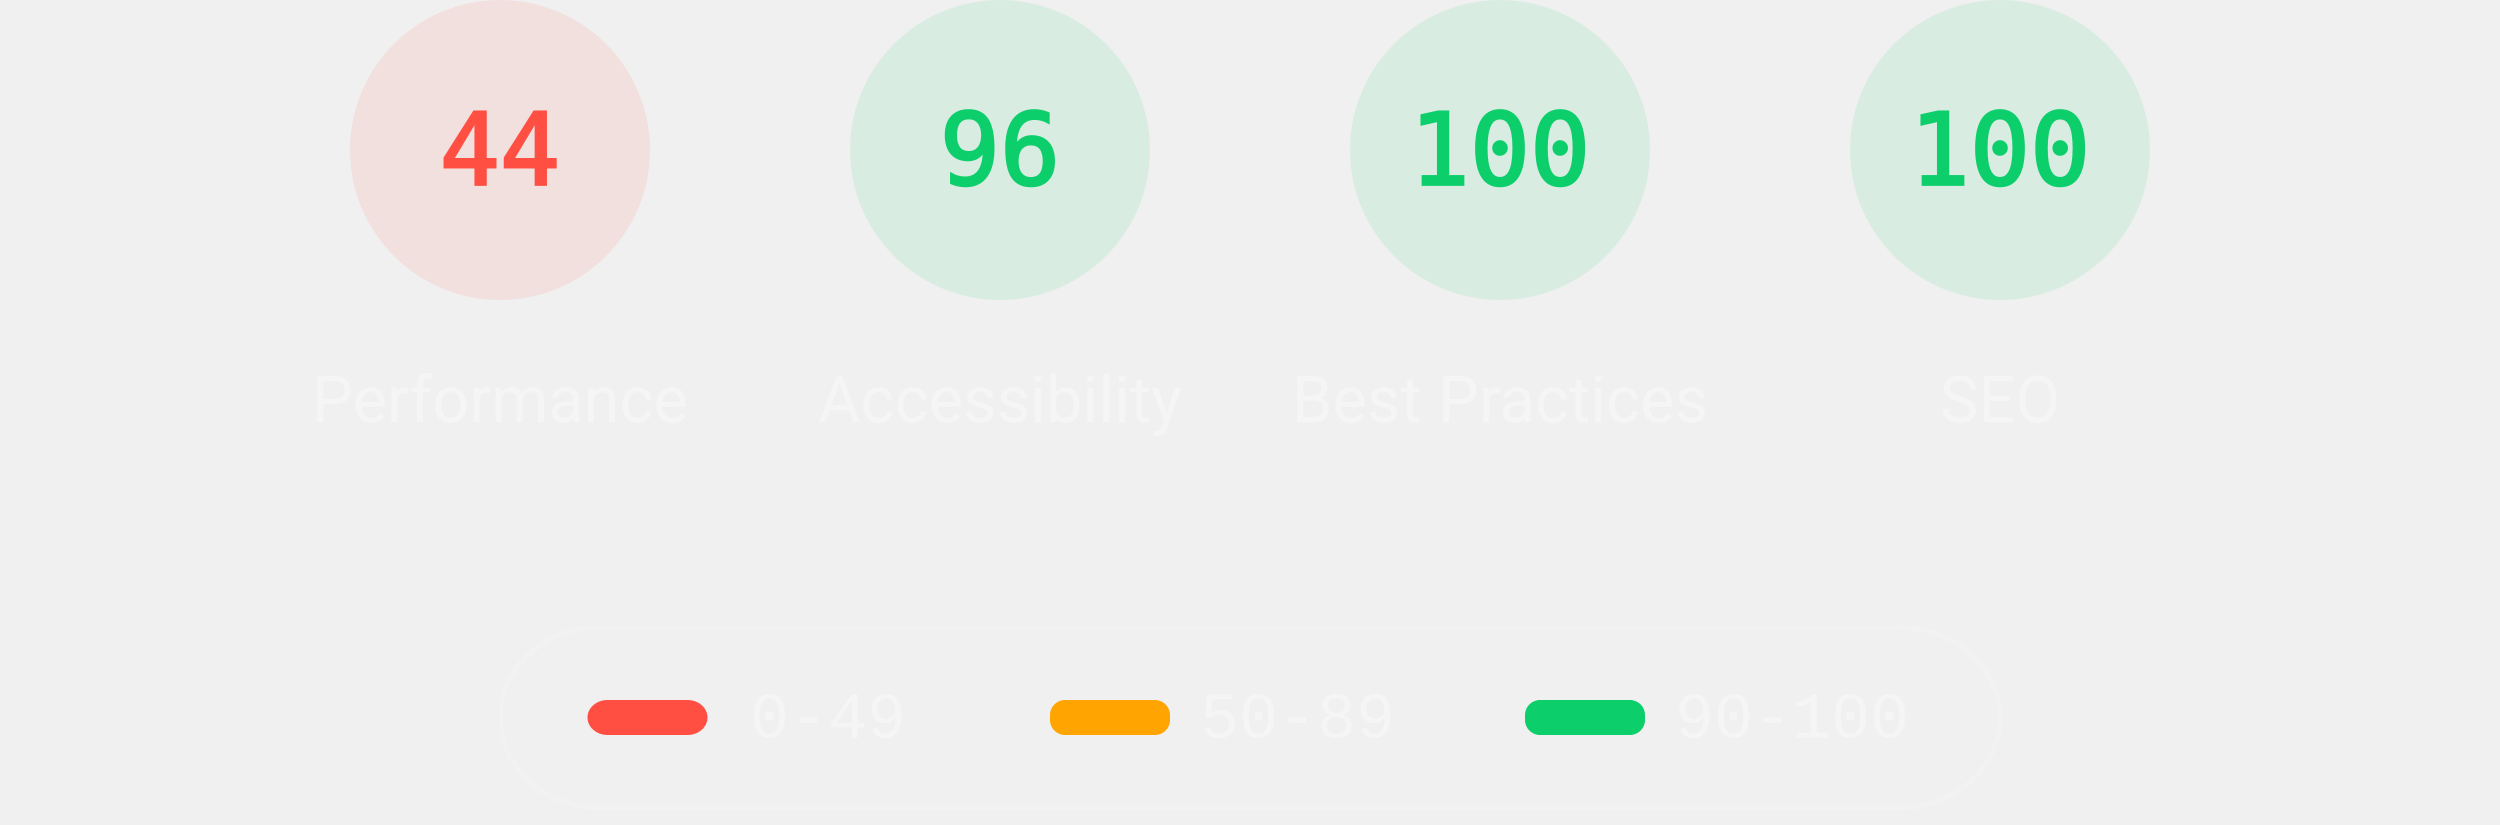
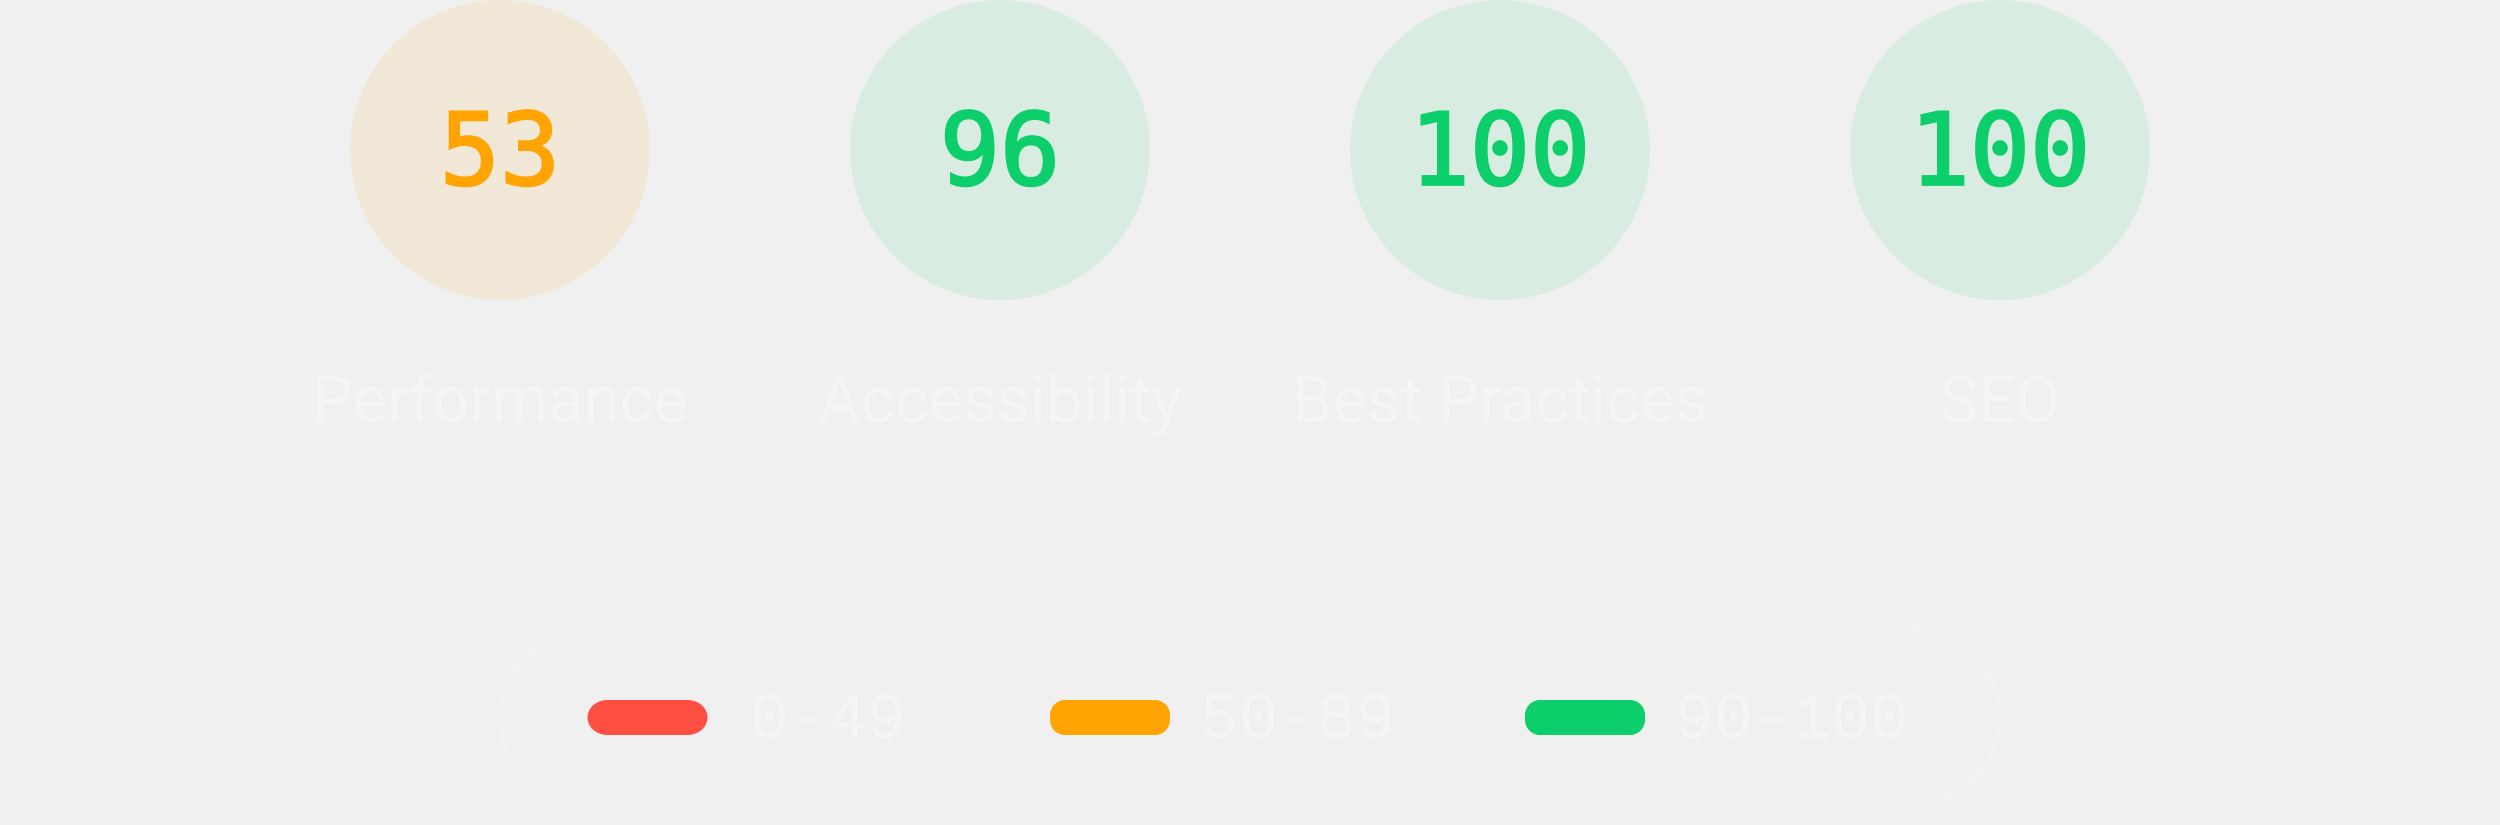
<svg xmlns="http://www.w3.org/2000/svg" class="theme--dark" fill="none" width="1000" height="330">
  <style>
			.gauge-base {
				opacity: 0.1
			}

			.gauge-arc {
				fill: none;
				animation-delay: 250ms;
				stroke-linecap: round;
				transform: rotate(-90deg);
				transform-origin: 100px 60px;
				animation: load-gauge 1s ease forwards
			}

			.guage-text {
				font-size: 40px;
				font-family: monospace;
				text-align: center
			}

			.guage-red {
				color: #ff4e42;
				fill: #ff4e42;
				stroke: #ff4e42
			}
			.guage-orange {
				color: #ffa400;
				fill: #ffa400;
				stroke: #ffa400
			}
			.guage-green {
				color: #0cce6b;
				fill: #0cce6b;
				stroke: #0cce6b
			}
			.theme--agnostic .guage-undefined {
				color: #5c5c5c;
				fill: #5c5c5c;
				stroke: #5c5c5c
			}
			.theme--light .guage-undefined {
				color: #1e1e1e;
				fill: #1e1e1e;
				stroke: #1e1e1e
			}
			.theme--dark .guage-undefined {
				color: #f5f5f5;
				fill: #f5f5f5;
				stroke: #f5f5f5
			}

			.guage-title {
				stroke: none;
				font-size: 26px;
				line-height: 26px;
				font-family: Roboto, Halvetica, Arial, sans-serif
			}
			.metric.guage-title {
				font-family: 'Courier New', Courier, monospace
			}
			.theme--agnostic .guage-title {
				color: #737373;
				fill: #737373
			}
			.theme--light .guage-title {
				color: #212121;
				fill: #212121
			}
			.theme--dark .guage-title {
				color: #f5f5f5;
				fill: #f5f5f5
			}

			@keyframes load-gauge {
				from {
					stroke-dasharray: 0 352.858
				}
			}
			.lh-gauge--pwa__disc {
				fill: #e0e0e0
			}
			.lh-gauge--pwa__logo {
				position: relative;
				fill: #b0b0b0
			}
			.lh-gauge--pwa__invisible {
				display: none
			}
			.lh-gauge--pwa__visible {
				display: inline
			}
			.guage-invisible {
				display: none
			}
			.lh-gauge--pwa__logo--primary-color {
				fill: #304ffe
			}
			.theme--agnostic .lh-gauge--pwa__logo--secondary-color {
				fill: #787878
			}
			.theme--light .lh-gauge--pwa__logo--secondary-color {
				fill: #3d3d3d
			}
			.theme--dark .lh-gauge--pwa__logo--secondary-color {
				fill: #d8b6b6
			}
			.theme--light #svg_2 {
				stroke: #00000022
			}
			.theme--agnostic #svg_2 {
				stroke: #616161
			}
			.theme--light #svg_2 {
				stroke: #00000022
			}
			.theme--dark #svg_2 {
				stroke: #f5f5f566
			}
		</style>
-   <svg class="guage-div guage-perf guage-red" viewBox="0 0 200 200" width="200" height="200" x="100" y="0">
-     <circle class="gauge-base" r="56" cx="100" cy="60" stroke-width="8" />
-     <circle class="gauge-arc guage-arc-1" r="56" cx="100" cy="60" stroke-width="8" style="stroke-dasharray: 154.818, 351.858;" />
-     <text class="guage-text" x="100px" y="60px" alignment-baseline="central" dominant-baseline="central" text-anchor="middle">44</text>
+   <svg class="guage-div guage-perf guage-orange" viewBox="0 0 200 200" width="200" height="200" x="100" y="0">
+     <circle class="gauge-base" r="56" cx="100" cy="60" stroke-width="8" />
+     <circle class="gauge-arc guage-arc-1" r="56" cx="100" cy="60" stroke-width="8" style="stroke-dasharray: 186.485, 351.858;" />
+     <text class="guage-text" x="100px" y="60px" alignment-baseline="central" dominant-baseline="central" text-anchor="middle">53</text>
    <text class="guage-title" x="100px" y="160px" alignment-baseline="central" dominant-baseline="central" text-anchor="middle">Performance</text>
  </svg>
  <svg class="guage-div guage-acc guage-green" viewBox="0 0 200 200" width="200" height="200" x="300" y="0">
    <circle class="gauge-base" r="56" cx="100" cy="60" stroke-width="8" />
    <circle class="gauge-arc guage-arc-2" r="56" cx="100" cy="60" stroke-width="8" style="stroke-dasharray: 337.784, 351.858;" />
    <text class="guage-text" x="100px" y="60px" alignment-baseline="central" dominant-baseline="central" text-anchor="middle">96</text>
    <text class="guage-title" x="100px" y="160px" alignment-baseline="central" dominant-baseline="central" text-anchor="middle">Accessibility</text>
  </svg>
  <svg class="guage-div guage-best guage-green" viewBox="0 0 200 200" width="200" height="200" x="500" y="0">
    <circle class="gauge-base" r="56" cx="100" cy="60" stroke-width="8" />
    <circle class="gauge-arc guage-arc-3" r="56" cx="100" cy="60" stroke-width="8" style="stroke-dasharray: 351.858, 351.858;" />
    <text class="guage-text" x="100px" y="60px" alignment-baseline="central" dominant-baseline="central" text-anchor="middle">100</text>
    <text class="guage-title" x="100px" y="160px" alignment-baseline="central" dominant-baseline="central" text-anchor="middle">Best Practices</text>
  </svg>
  <svg class="guage-div guage-seo guage-green" viewBox="0 0 200 200" width="200" height="200" x="700" y="0">
    <circle class="gauge-base" r="56" cx="100" cy="60" stroke-width="8" />
    <circle class="gauge-arc guage-arc-4" r="56" cx="100" cy="60" stroke-width="8" style="stroke-dasharray: 351.858, 351.858;" />
    <text class="guage-text" x="100px" y="60px" alignment-baseline="central" dominant-baseline="central" text-anchor="middle">100</text>
    <text class="guage-title" x="100px" y="160px" alignment-baseline="central" dominant-baseline="central" text-anchor="middle">SEO</text>
  </svg>
  <svg class="guage-div guage-pwa guage-invisible" viewBox="0 0 200 200" width="200" height="200" x="900" y="0">
    <svg viewBox="0 0 60 60" width="112" height="112" x="44" y="4">
      <defs>
        <linearGradient id="lh-gauge--pwa__check-circle__gradient-0" x1="50%" y1="0%" x2="50%" y2="100%">
          <stop stop-color="#00C852" offset="0%" />
          <stop stop-color="#009688" offset="100%" />
        </linearGradient>
        <linearGradient id="lh-gauge--pwa__installable__shadow-gradient-0" x1="76.056%" x2="24.111%" y1="82.995%" y2="24.735%">
          <stop stop-color="#A5D6A7" offset="0%" />
          <stop stop-color="#80CBC4" offset="100%" />
        </linearGradient>
        <linearGradient id="lh-gauge--pwa__fast-reliable__shadow-gradient-0" x1="76.056%" y1="82.995%" x2="25.678%" y2="26.493%">
          <stop stop-color="#64B5F6" offset="0%" />
          <stop stop-color="#2979FF" offset="100%" />
        </linearGradient>
        <g id="lh-gauge--pwa__fast-reliable-badge-0">
          <circle fill="#FFFFFF" cx="10" cy="10" r="10" />
          <path fill="#304FFE" d="M10 3.58l5.25 2.34v3.5c0 3.23-2.24 6.26-5.25 7-3.01-.74-5.25-3.77-5.25-7v-3.5L10 3.58zm-.47 10.74l2.76-4.83.03-.07c.04-.08 0-.24-.22-.24h-1.64l.47-3.26h-.47l-2.7 4.77c-.02.01.05-.1-.04.05-.09.16-.1.31.18.31h1.63l-.47 3.27h.47z" />
        </g>
        <g id="lh-gauge--pwa__installable-badge-0">
          <circle fill="#FFFFFF" cx="10" cy="10" r="10" />
          <path fill="#009688" d="M10 4.167A5.835 5.835 0 0 0 4.167 10 5.835 5.835 0 0 0 10 15.833 5.835 5.835 0 0 0 15.833 10 5.835 5.835 0 0 0 10 4.167zm2.917 6.416h-2.334v2.334H9.417v-2.334H7.083V9.417h2.334V7.083h1.166v2.334h2.334v1.166z" />
        </g>
      </defs>
      <g stroke="none" fill-rule="nonzero">
        <circle class="lh-gauge--pwa__disc" cx="30" cy="30" r="30" />
        <g class="lh-gauge--pwa__logo">
          <path d="M35.66 19.39l.7-1.75h2L37.4 15 38.6 12l3.4 9h-2.51l-.58-1.61z" />
          <path d="M33.52 21l3.65-9h-2.42l-2.5 5.82L30.5 12h-1.86l-1.9 5.82-1.35-2.65-1.21 3.72L25.4 21h2.38l1.72-5.2 1.64 5.2z" />
          <path fill-rule="nonzero" d="M20.3 17.91h1.48c.45 0 .85-.05 1.2-.15l.39-1.18 1.07-3.3a2.64 2.64 0 0 0-.28-.37c-.55-.6-1.36-.91-2.42-.91H18v9h2.3V17.9zm1.96-3.84c.22.22.33.5.33.87 0 .36-.1.65-.29.87-.2.23-.59.35-1.15.35h-.86v-2.41h.87c.52 0 .89.1 1.1.32z" />
        </g>
        <rect class="lh-gauge--pwa__component lh-gauge--pwa__na-line lh-gauge--pwa__invisible" fill="#FFFFFF" x="20" y="32" width="20" height="4" rx="2" />
        <g class="lh-gauge--pwa__component lh-gauge--pwa__fast-reliable-badge lh-gauge--pwa__invisible" transform="translate(20, 29)">
          <path fill="url(#lh-gauge--pwa__fast-reliable__shadow-gradient-0)" d="M33.63 19.49A30 30 0 0 1 16.2 30.36L3 17.14 17.14 3l16.49 16.49z" />
          <use href="#lh-gauge--pwa__fast-reliable-badge-0" />
        </g>
        <g class="lh-gauge--pwa__component lh-gauge--pwa__installable-badge lh-gauge--pwa__invisible" transform="translate(20, 29)">
          <path fill="url(#lh-gauge--pwa__installable__shadow-gradient-0)" d="M33.629 19.487c-4.272 5.453-10.391 9.39-17.415 10.869L3 17.142 17.142 3 33.63 19.487z" />
          <use href="#lh-gauge--pwa__installable-badge-0" />
        </g>
        <g class="lh-gauge--pwa__component lh-gauge--pwa__fast-reliable-installable-badges lh-gauge--pwa__invisible">
          <g transform="translate(8, 29)">
            <path fill="url(#lh-gauge--pwa__fast-reliable__shadow-gradient-0)" d="M16.321 30.463L3 17.143 17.142 3l22.365 22.365A29.864 29.864 0 0 1 22 31c-1.942 0-3.84-.184-5.679-.537z" />
            <use href="#lh-gauge--pwa__fast-reliable-badge-0" />
          </g>
          <g transform="translate(32, 29)">
            <path fill="url(#lh-gauge--pwa__installable__shadow-gradient-0)" d="M25.982 11.84a30.107 30.107 0 0 1-13.08 15.203L3 17.143 17.142 3l8.84 8.84z" />
            <use href="#lh-gauge--pwa__installable-badge-0" />
          </g>
        </g>
        <g class="lh-gauge--pwa__component lh-gauge--pwa__check-circle lh-gauge--pwa__invisible" transform="translate(18, 28)">
          <circle fill="#FFFFFF" cx="12" cy="12" r="12" />
          <path fill="url(#lh-gauge--pwa__check-circle__gradient-0)" d="M12 2a10 10 0 1 0 0 20 10 10 0 0 0 0-20zm-2 15l-5-5 1.41-1.41L10 14.17l7.59-7.59L19 8l-9 9z" />
        </g>
      </g>
    </svg>
    <text class="guage-title" y="160px" alignment-baseline="central" dominant-baseline="central" text-anchor="middle">
      <tspan x="100px" dy="-6px">Progressive</tspan>
      <tspan x="100px" dy="30px">Web App</tspan>
    </text>
  </svg>
  <svg width="604" height="76" x="200" y="250">
    <g>
      <rect fill="none" id="canvas_background" height="80" width="604" y="-1" x="-1" />
      <g display="none" overflow="visible" y="0" x="0" height="100%" width="100%" id="canvasGrid">
        <rect fill="url(#gridpattern)" stroke-width="0" y="0" x="0" height="100%" width="100%" />
      </g>
    </g>
    <g>
      <rect fill-opacity="0" stroke-width="2" rx="40" id="svg_2" height="72" width="600" y="1" x="0" fill="#000000" />
      <rect stroke="#000" rx="8" id="svg_3" height="14" width="48" y="30" x="35" stroke-opacity="null" stroke-width="0" fill="#ff4e42" />
      <rect stroke="#000" rx="6" id="svg_4" height="14" width="48" y="30" x="220" stroke-opacity="null" stroke-width="0" fill="#ffa400" />
      <rect stroke="#000" rx="6" id="svg_5" height="14" width="48" y="30" x="410" stroke-opacity="null" stroke-width="0" fill="#0cce6b" />
      <text class="metric guage-title" xml:space="preserve" text-anchor="start" font-size="26" id="svg_6" y="45" x="100" stroke-opacity="null" stroke-width="0" stroke="#000">0-49</text>
      <text class="metric guage-title" xml:space="preserve" text-anchor="start" font-size="26" id="svg_7" y="45" x="280" stroke-opacity="null" stroke-width="0" stroke="#000">50-89</text>
      <text class="metric guage-title" xml:space="preserve" text-anchor="start" font-size="26" id="svg_8" y="45" x="470" stroke-opacity="null" stroke-width="0" stroke="#000">90-100</text>
    </g>
  </svg>
</svg>
